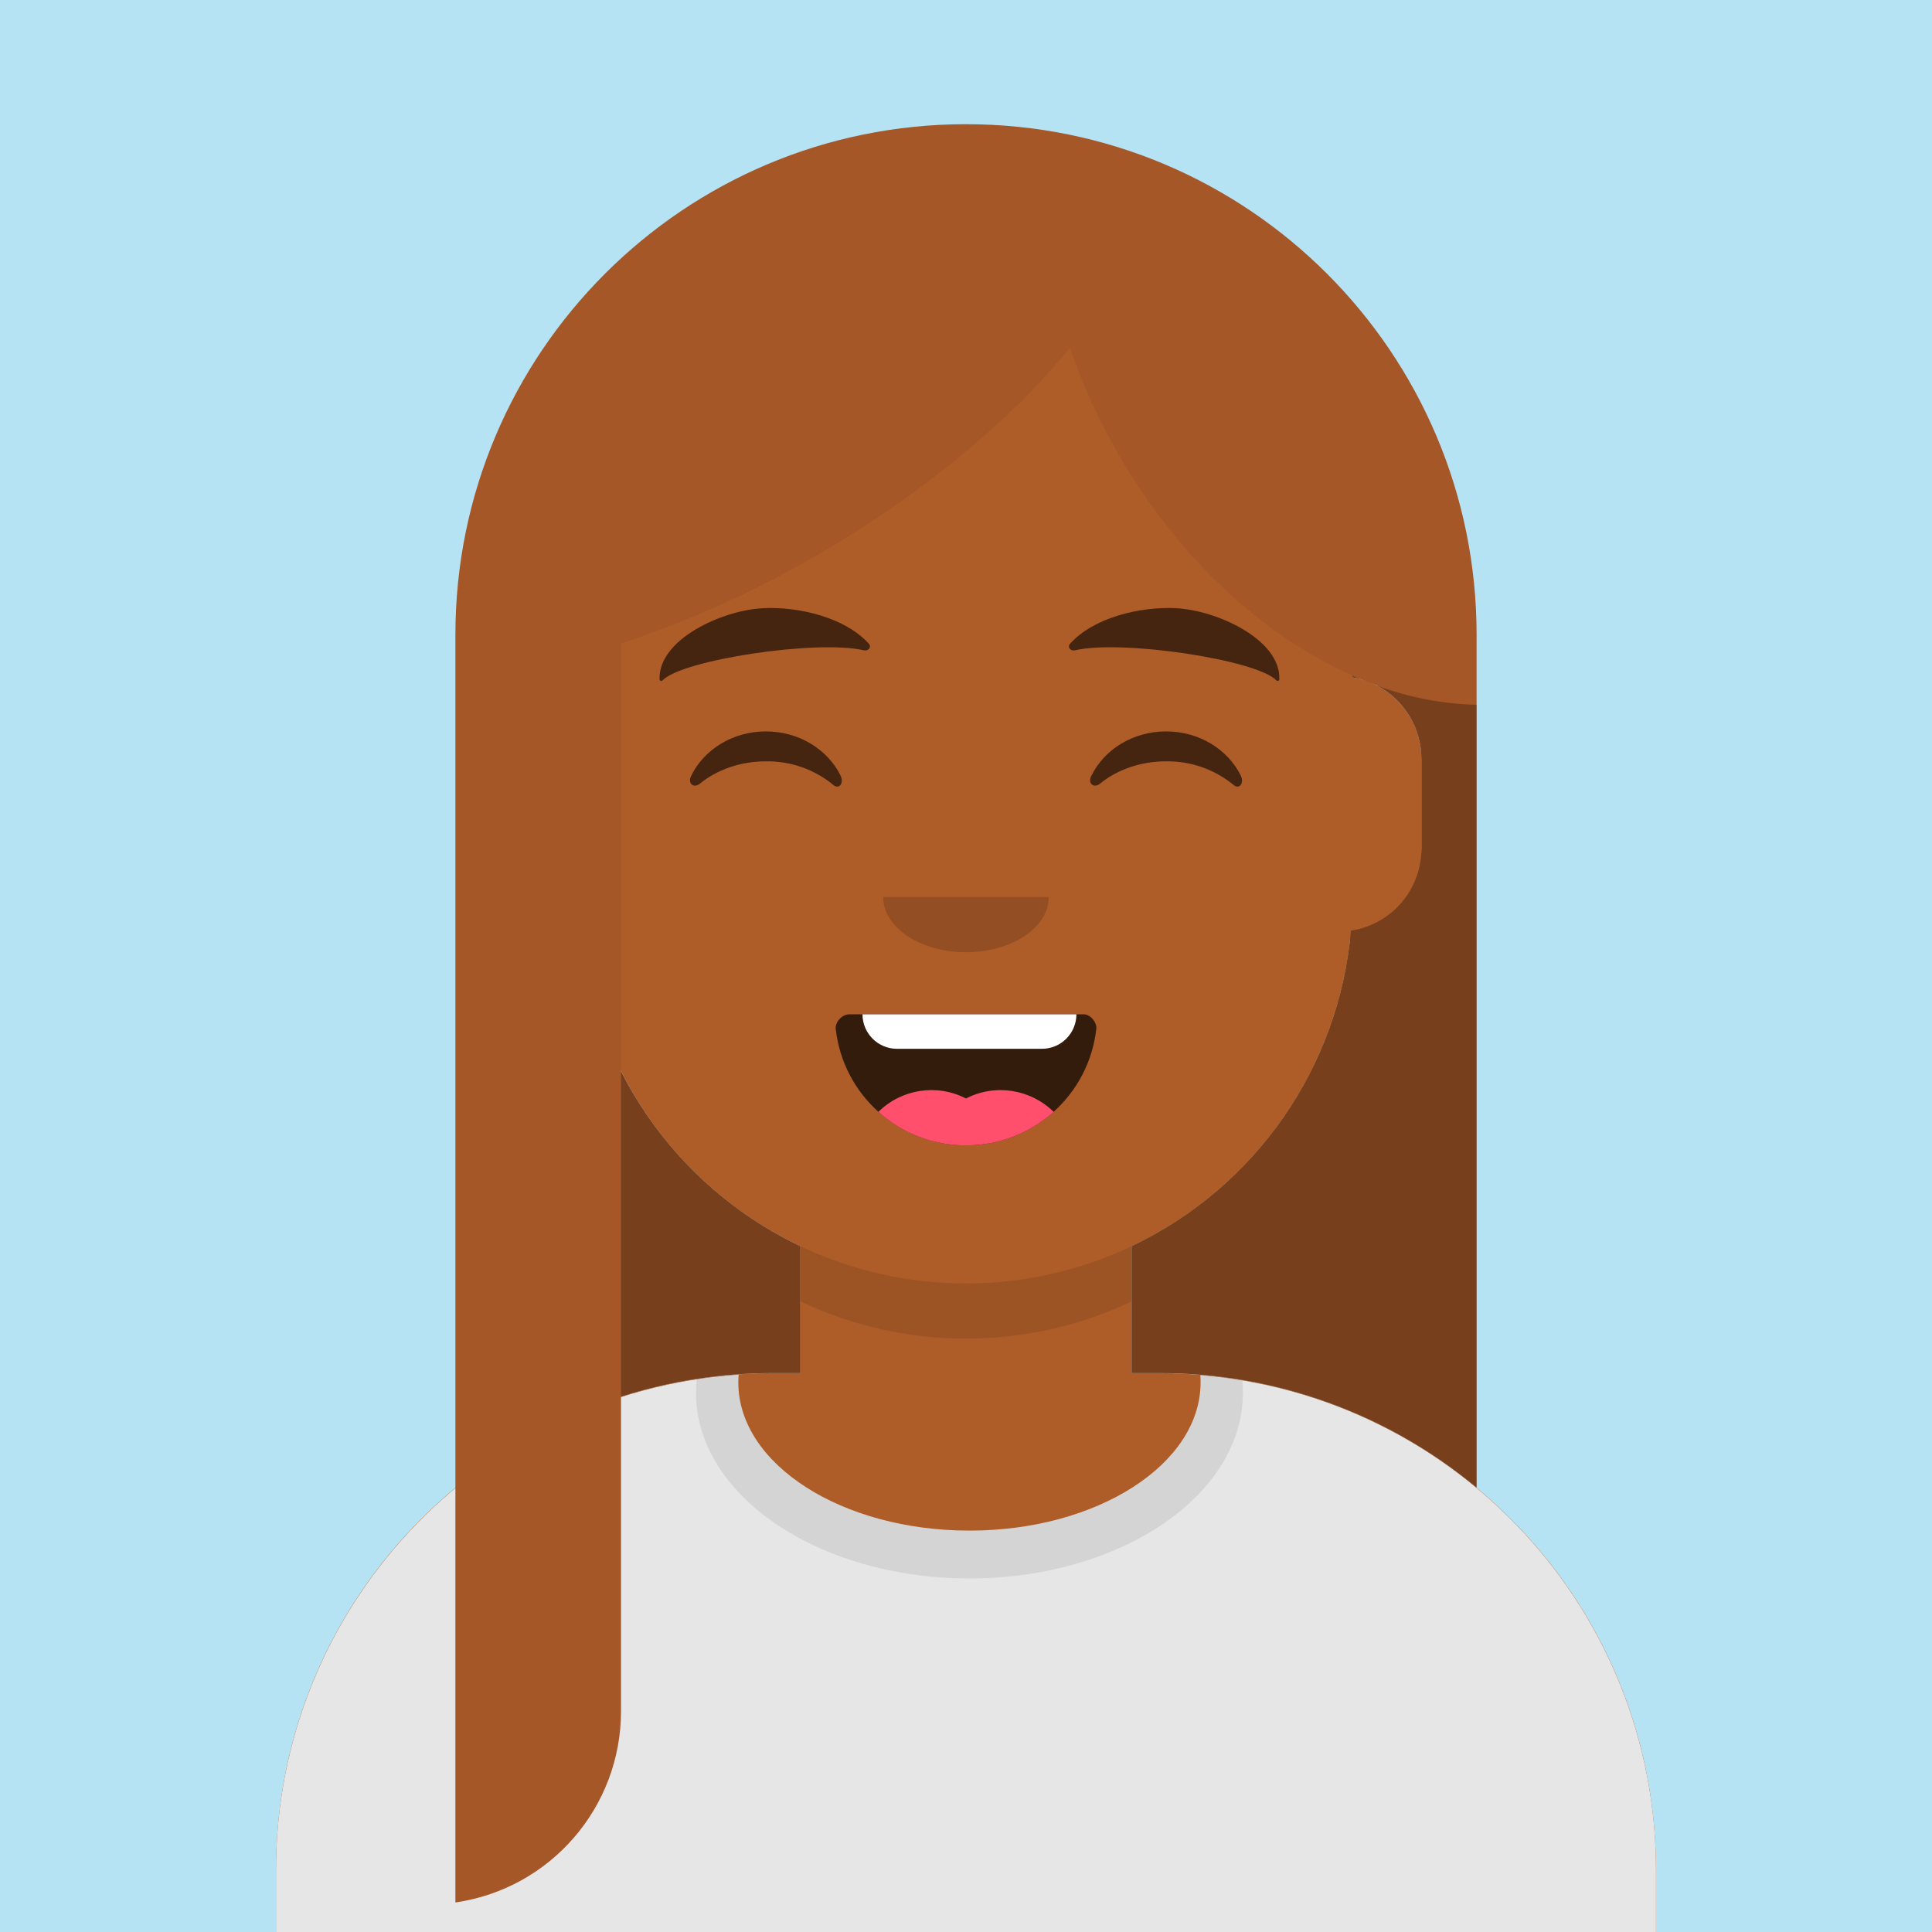
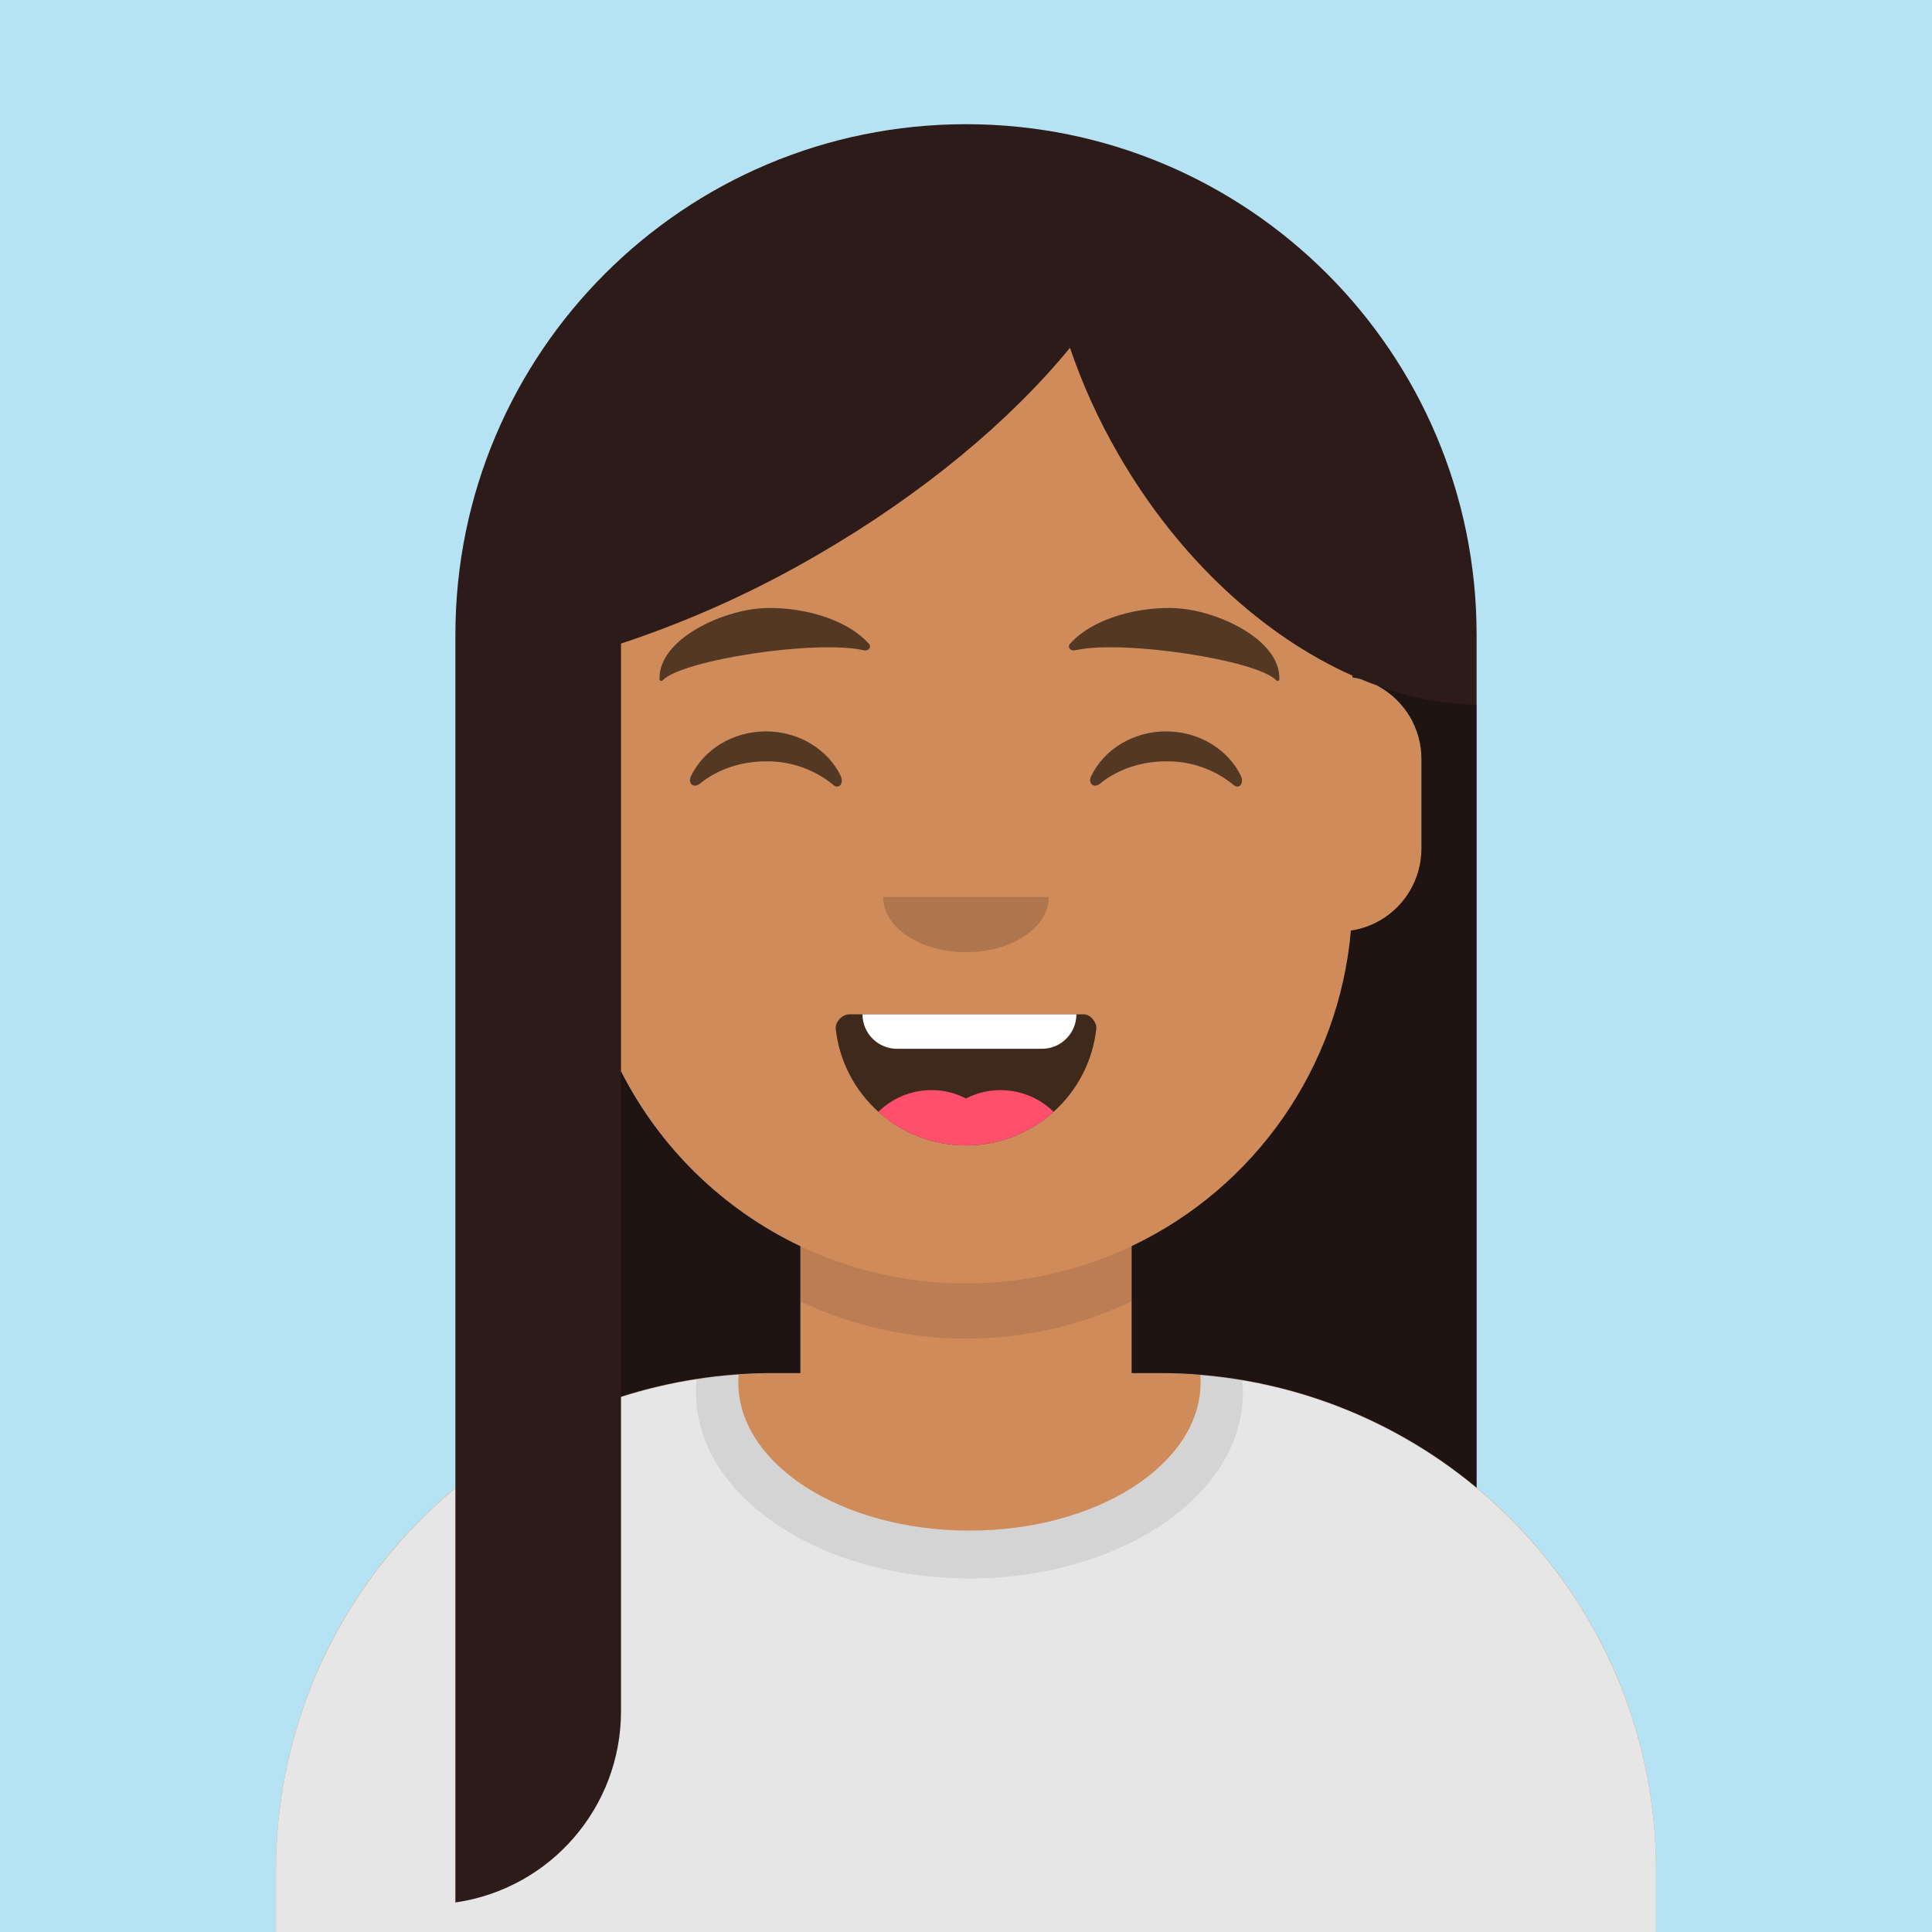
<svg xmlns="http://www.w3.org/2000/svg" viewBox="0 0 280 280" fill="none" shape-rendering="auto">
  <mask id="viewboxMask">
    <rect width="280" height="280" rx="0" ry="0" x="0" y="0" fill="#fff" />
  </mask>
  <g mask="url(#viewboxMask)">
    <rect fill="#b6e3f4" width="280" height="280" x="0" y="0" />
    <g transform="translate(8)">
-       <path d="M132 36a56 56 0 0 0-56 56v6.17A12 12 0 0 0 66 110v14a12 12 0 0 0 10.3 11.88 56.04 56.04 0 0 0 31.7 44.73v18.4h-4a72 72 0 0 0-72 72v9h200v-9a72 72 0 0 0-72-72h-4v-18.39a56.04 56.04 0 0 0 31.7-44.73A12 12 0 0 0 198 124v-14a12 12 0 0 0-10-11.83V92a56 56 0 0 0-56-56Z" fill="#ae5d29" />
+       <path d="M132 36a56 56 0 0 0-56 56v6.17A12 12 0 0 0 66 110v14a12 12 0 0 0 10.3 11.88 56.04 56.04 0 0 0 31.7 44.73v18.4h-4a72 72 0 0 0-72 72v9h200v-9a72 72 0 0 0-72-72h-4v-18.39a56.04 56.04 0 0 0 31.7-44.73A12 12 0 0 0 198 124v-14a12 12 0 0 0-10-11.83V92a56 56 0 0 0-56-56Z" fill="#d08b5b" />
      <path d="M108 180.61v8a55.79 55.79 0 0 0 24 5.39c8.59 0 16.73-1.93 24-5.39v-8a55.79 55.79 0 0 1-24 5.39 55.79 55.79 0 0 1-24-5.39Z" fill="#000" fill-opacity=".1" />
      <g transform="translate(0 170)">
        <path d="M132.5 51.83c18.5 0 33.5-9.62 33.5-21.48 0-.36-.01-.7-.04-1.06A72 72 0 0 1 232 101.04V110H32v-8.95a72 72 0 0 1 67.05-71.83c-.03.37-.05.75-.05 1.13 0 11.86 15 21.48 33.5 21.48Z" fill="#e6e6e6" />
        <path d="M132.5 58.76c21.89 0 39.63-12.05 39.63-26.91 0-.6-.02-1.2-.08-1.8-2-.33-4.03-.59-6.1-.76.04.35.05.7.05 1.06 0 11.86-15 21.48-33.5 21.48S99 42.2 99 30.35c0-.38.02-.76.05-1.13-2.06.14-4.08.36-6.08.67-.07.65-.1 1.3-.1 1.96 0 14.86 17.74 26.91 39.63 26.91Z" fill="#000" fill-opacity=".08" />
      </g>
      <g transform="translate(78 134)">
        <path fill-rule="evenodd" clip-rule="evenodd" d="M35.12 15.13a19 19 0 0 0 37.77-.09c.08-.77-.77-2.04-1.85-2.04H37.1C36 13 35 14.18 35.12 15.13Z" fill="#000" fill-opacity=".7" />
        <path d="M70 13H39a5 5 0 0 0 5 5h21a5 5 0 0 0 5-5Z" fill="#fff" />
        <path d="M66.7 27.14A10.96 10.96 0 0 0 54 25.2a10.95 10.95 0 0 0-12.7 1.94A18.93 18.93 0 0 0 54 32c4.88 0 9.33-1.84 12.7-4.86Z" fill="#FF4F6D" />
      </g>
      <g transform="translate(104 122)">
        <path fill-rule="evenodd" clip-rule="evenodd" d="M16 8c0 4.42 5.37 8 12 8s12-3.58 12-8" fill="#000" fill-opacity=".16" />
      </g>
      <g transform="translate(76 90)">
        <path d="M16.16 22.45c1.85-3.8 6-6.45 10.84-6.45 4.81 0 8.96 2.63 10.82 6.4.55 1.13-.24 2.05-1.03 1.37a15.05 15.05 0 0 0-9.8-3.43c-3.73 0-7.12 1.24-9.55 3.23-.9.73-1.82-.01-1.28-1.12ZM74.16 22.45c1.85-3.8 6-6.45 10.84-6.45 4.81 0 8.96 2.63 10.82 6.4.55 1.13-.24 2.05-1.03 1.37a15.05 15.05 0 0 0-9.8-3.43c-3.74 0-7.13 1.24-9.56 3.23-.9.73-1.82-.01-1.28-1.12Z" fill-rule="evenodd" clip-rule="evenodd" fill="#000" fill-opacity=".6" />
      </g>
      <g transform="translate(76 82)">
        <path d="M26.55 6.15c-5.8.27-15.2 4.49-14.96 10.34.01.18.3.27.43.12 2.76-2.96 22.32-5.95 29.2-4.36.64.14 1.12-.48.72-.93-3.43-3.85-10.2-5.43-15.4-5.18ZM86.45 6.15c5.8.27 15.2 4.49 14.96 10.34-.01.18-.3.27-.43.12-2.76-2.96-22.32-5.95-29.2-4.36-.64.14-1.12-.48-.72-.93 3.43-3.85 10.2-5.43 15.4-5.18Z" fill-rule="evenodd" clip-rule="evenodd" fill="#000" fill-opacity=".6" />
      </g>
      <g transform="translate(-1)">
-         <path d="M157 180.61V199h4a71.7 71.7 0 0 1 46 16.6V92a74 74 0 0 0-148 0v183.72A28 28 0 0 0 83 248v-45.58a71.95 71.95 0 0 1 22-3.42h4v-18.39a56.24 56.24 0 0 1-26-25.36V93.27a150 150 0 0 0 28.34-12.77c15.4-8.9 28.1-19.56 36.73-30.1 1.76 5.2 4.1 10.4 7.04 15.48 8.78 15.2 21.12 26.35 33.9 32.04v.25c.4.06.8.15 1.18.26.77.32 1.55.62 2.33.9A12 12 0 0 1 199 110v13a12 12 0 0 1-10.22 11.87A56.03 56.03 0 0 1 157 180.6Z" fill="#a55728" />
+         <path d="M157 180.61V199h4a71.7 71.7 0 0 1 46 16.6V92a74 74 0 0 0-148 0v183.72A28 28 0 0 0 83 248v-45.58a71.95 71.95 0 0 1 22-3.42h4v-18.39a56.24 56.24 0 0 1-26-25.36V93.27a150 150 0 0 0 28.34-12.77c15.4-8.9 28.1-19.56 36.73-30.1 1.76 5.2 4.1 10.4 7.04 15.48 8.78 15.2 21.12 26.35 33.9 32.04v.25c.4.06.8.15 1.18.26.77.32 1.55.62 2.33.9A12 12 0 0 1 199 110v13a12 12 0 0 1-10.22 11.87A56.03 56.03 0 0 1 157 180.6Z" fill="#2c1b18" />
        <path d="M157 199v-18.39a56.03 56.03 0 0 0 31.8-45.74A12 12 0 0 0 199 123v-13a12 12 0 0 0-6.5-10.66 44.57 44.57 0 0 0 14.5 2.8v113.47A71.7 71.7 0 0 0 161 199h-4ZM83 202.42v-47.17a56.24 56.24 0 0 0 26 25.36V199h-4c-7.67 0-15.07 1.2-22 3.42ZM189 97.92v.25c.4.06.8.15 1.18.26l-1.18-.51Z" fill="#000" fill-opacity=".27" />
      </g>
      <g transform="translate(49 72)" />
      <g transform="translate(62 42)" />
    </g>
  </g>
</svg>
